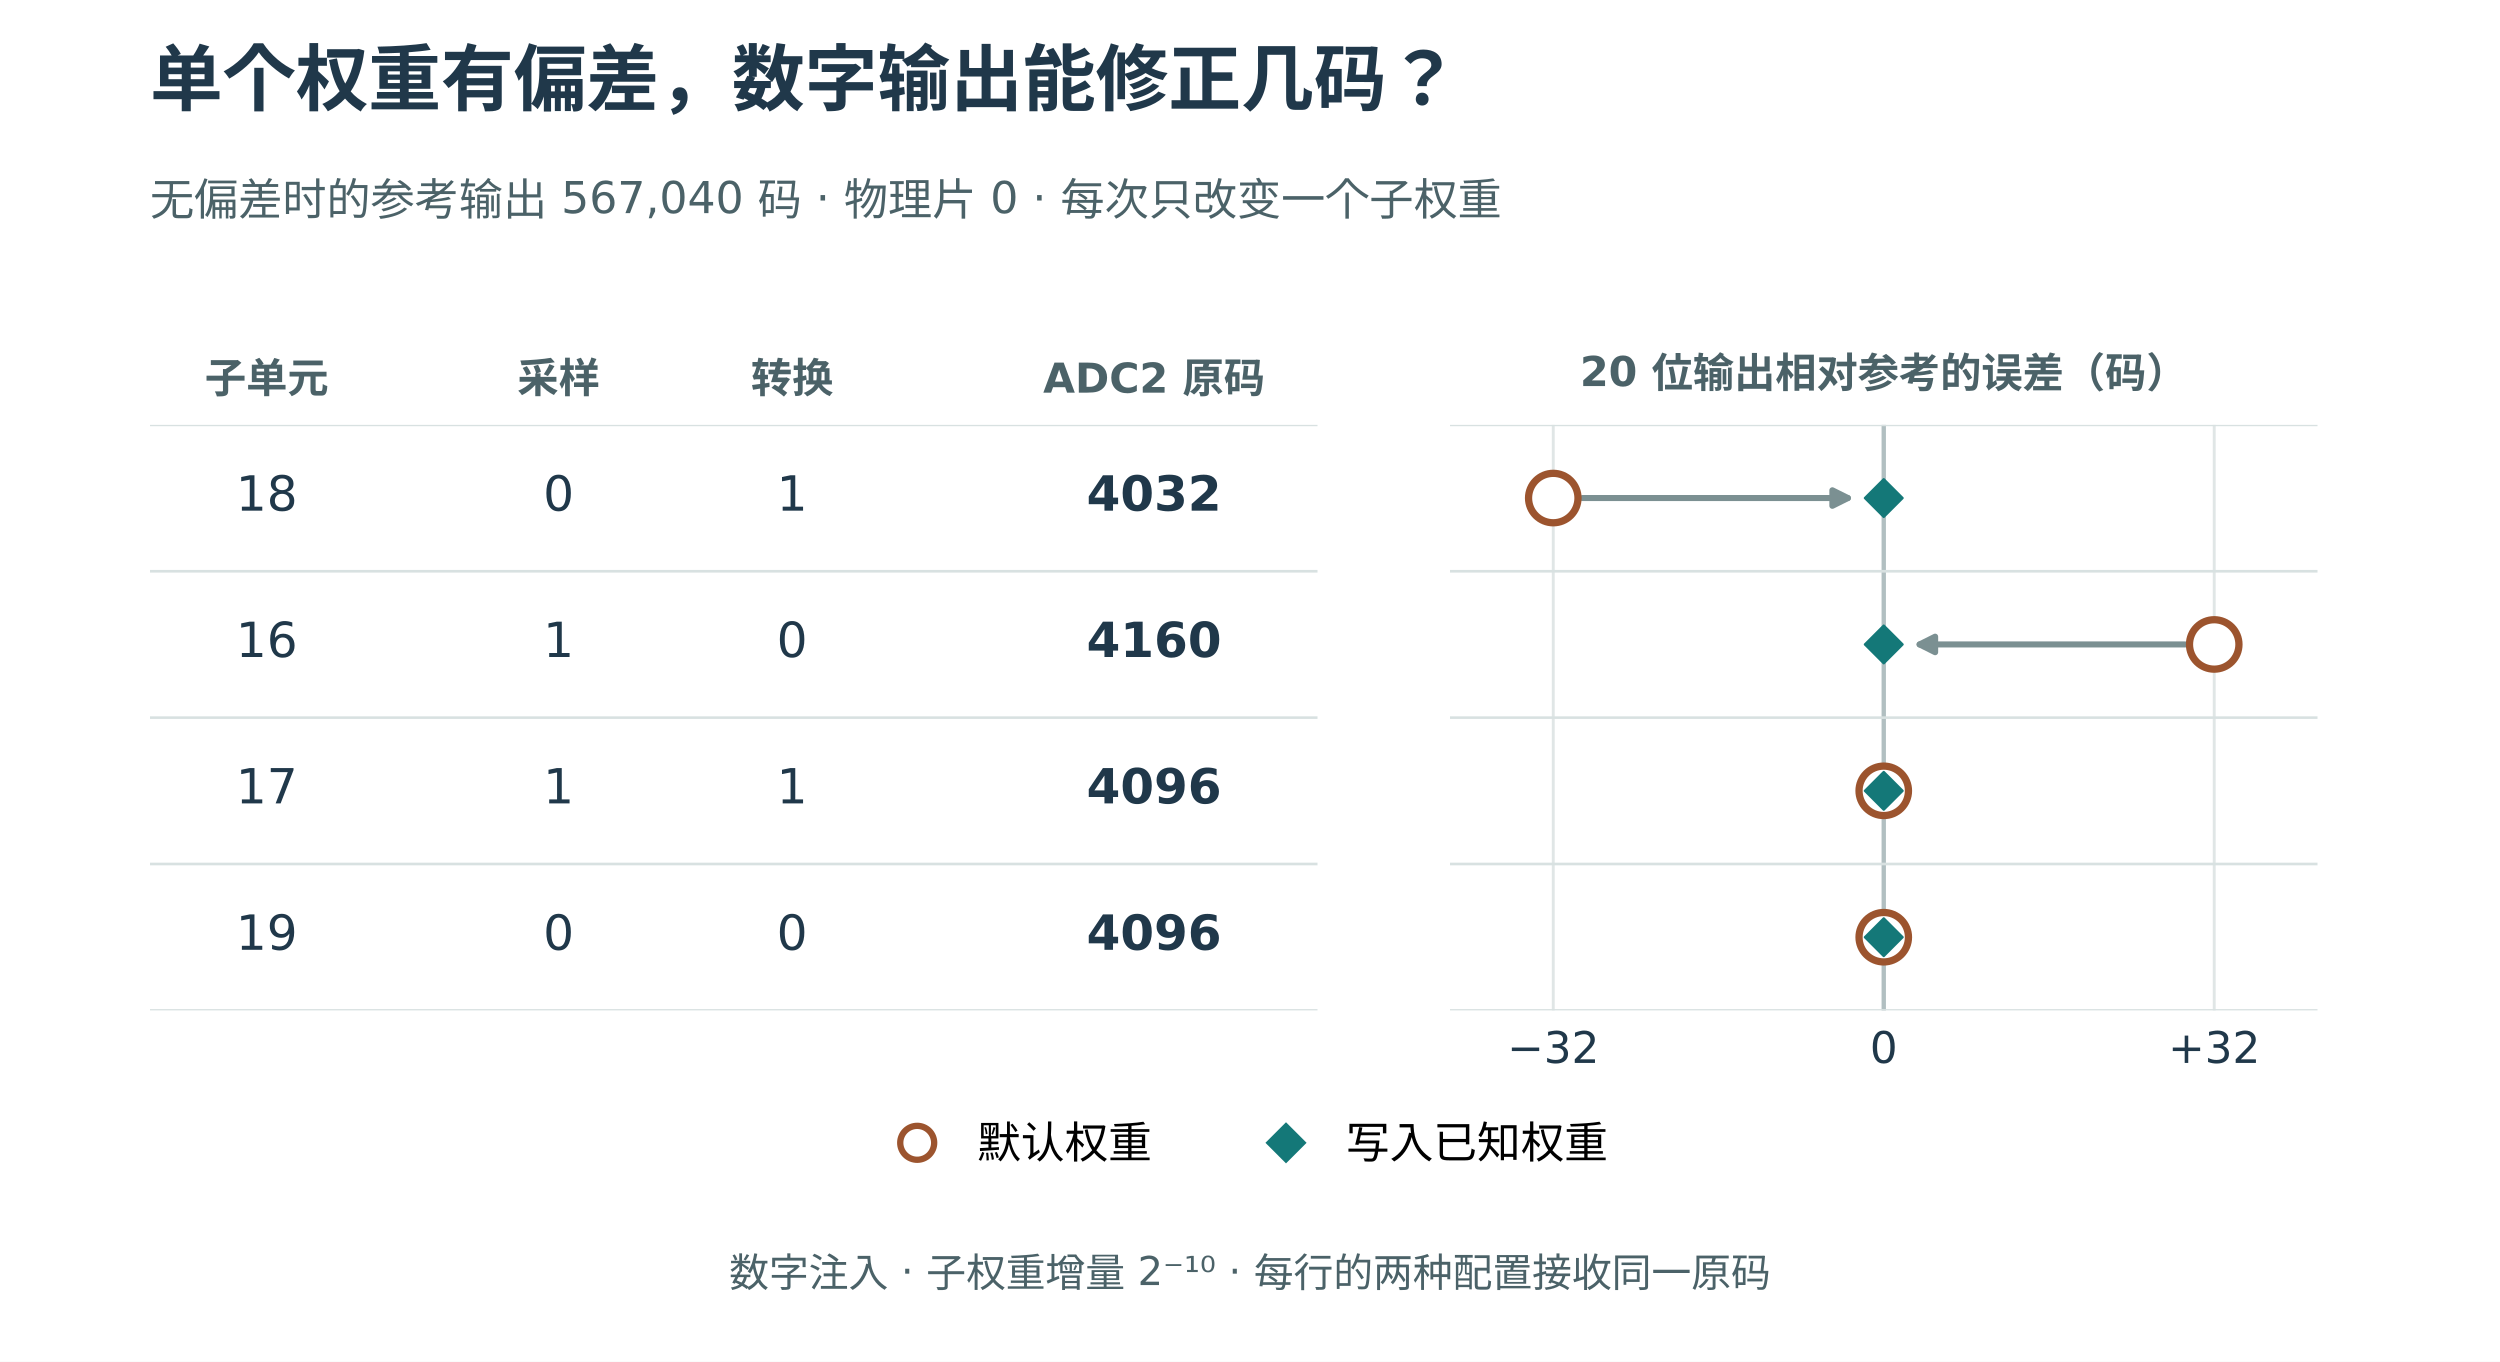
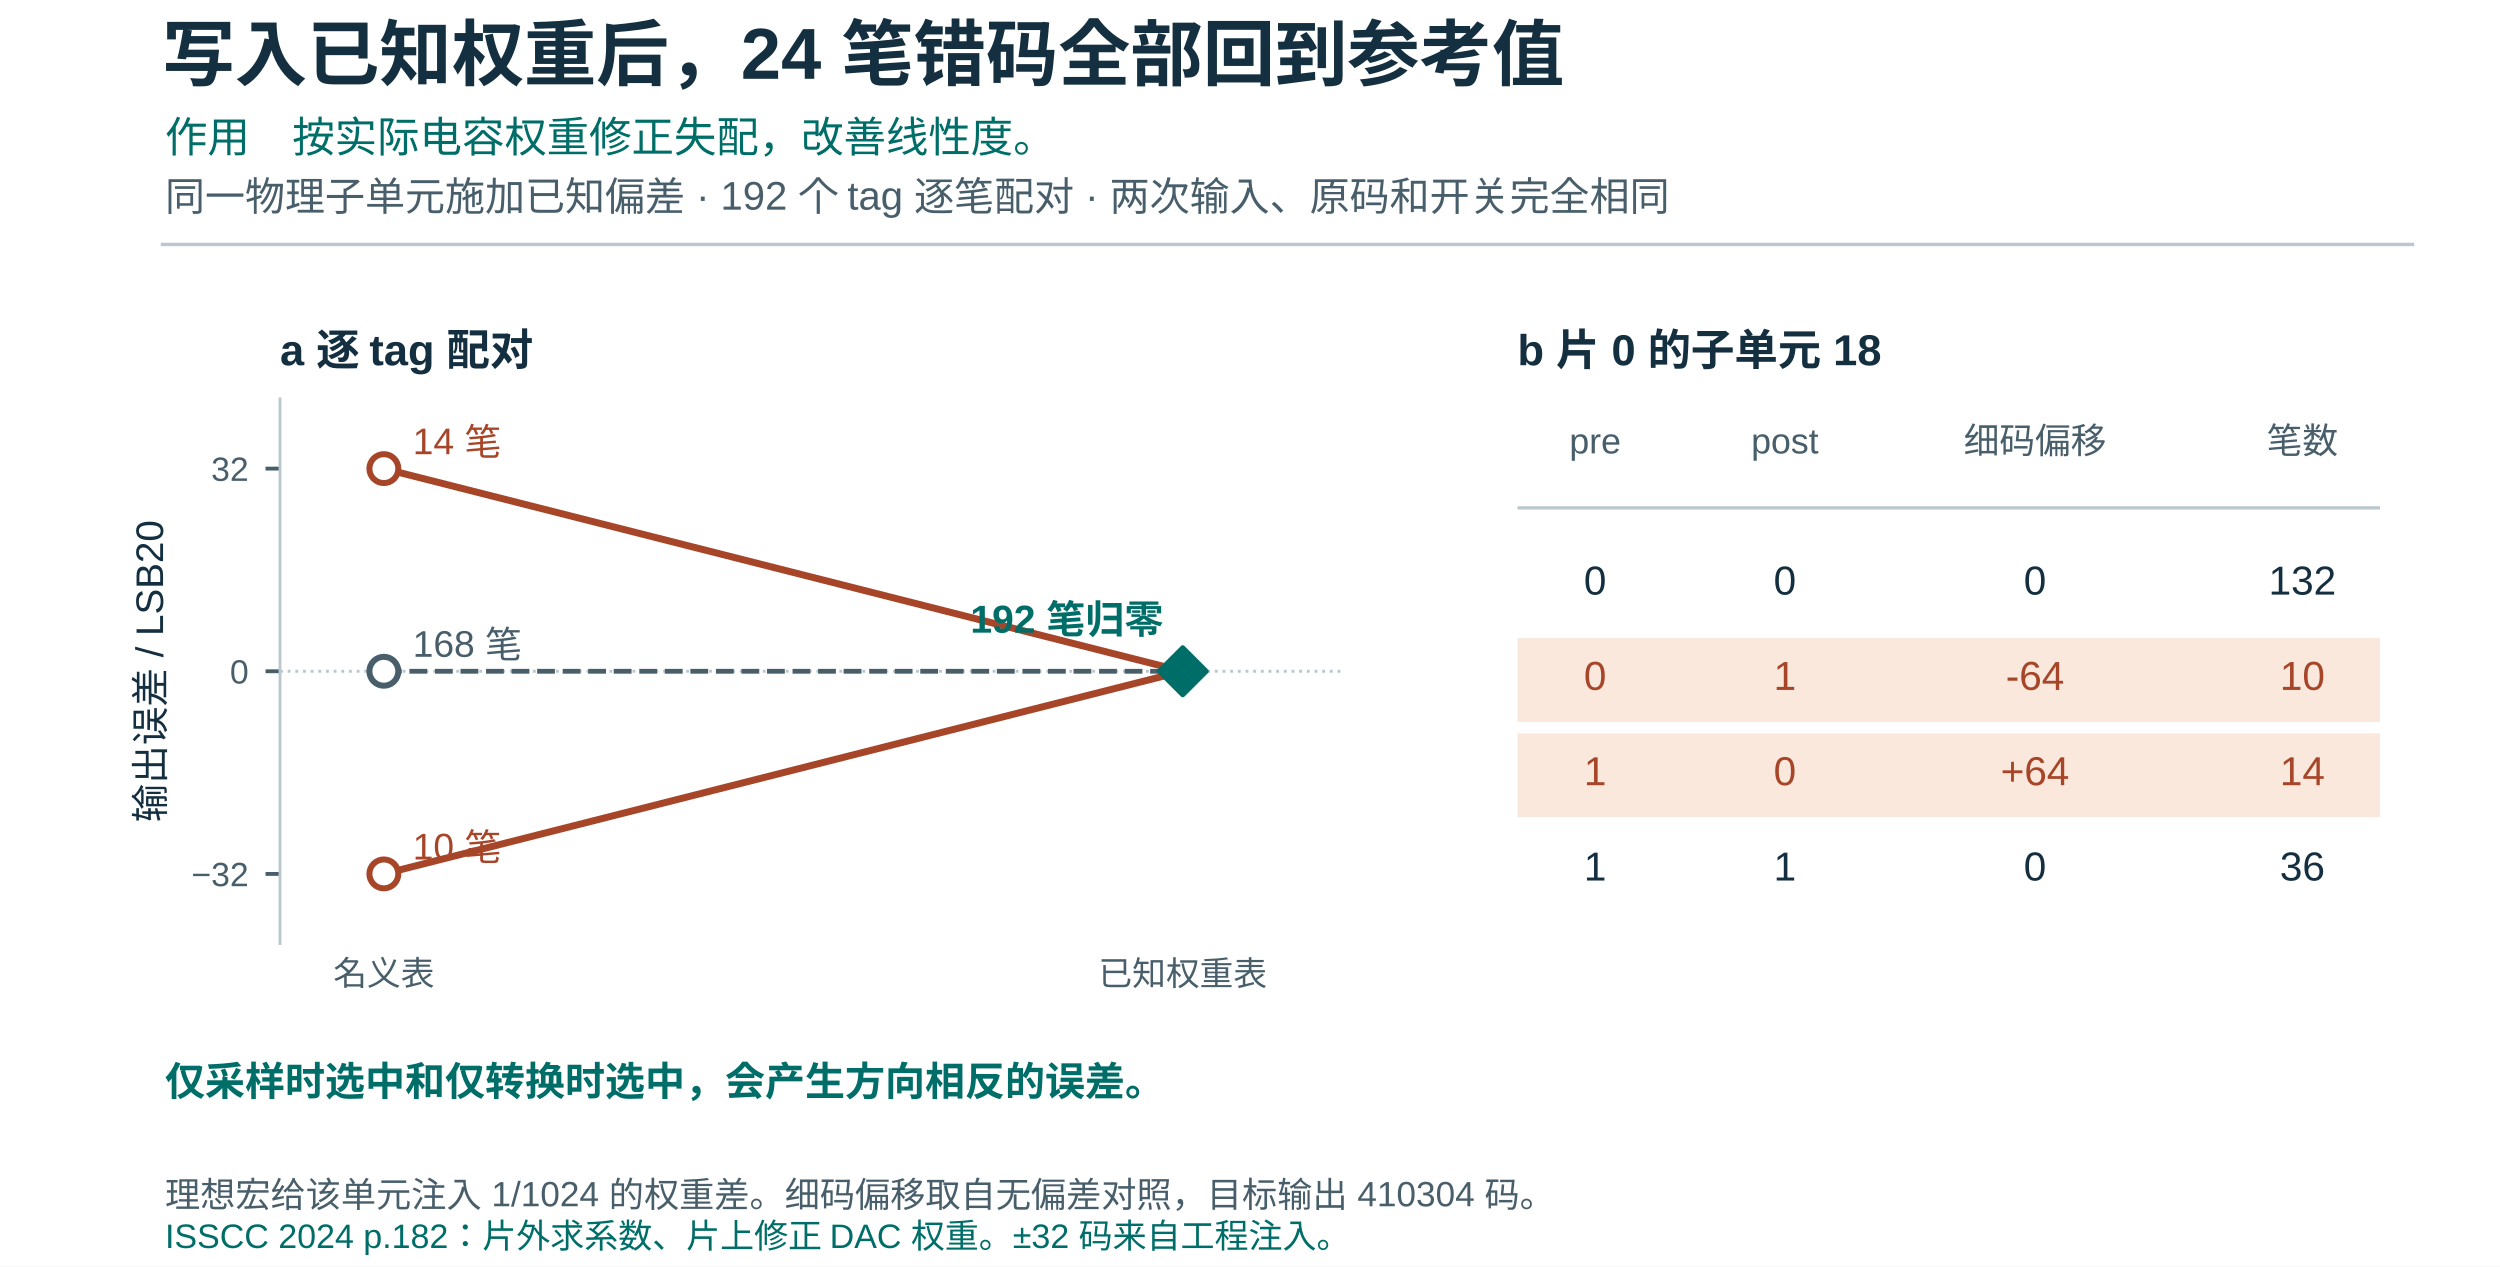
- <svg xmlns="http://www.w3.org/2000/svg" xmlns:xlink="http://www.w3.org/1999/xlink" width="515.52pt" height="280.8pt" viewBox="0 0 515.52 280.8" version="1.1">
+ <svg xmlns="http://www.w3.org/2000/svg" xmlns:xlink="http://www.w3.org/1999/xlink" width="518.74pt" height="262.8pt" viewBox="0 0 518.74 262.8" version="1.1">
  <defs>
    <style type="text/css">*{stroke-linejoin: round; stroke-linecap: butt}</style>
  </defs>
  <g id="figure_1">
    <g id="patch_1">
-       <path d="M 0 280.8  L 515.52 280.8  L 515.52 0  L 0 0  z " style="fill: #ffffff" />
+       <path d="M 0 262.8  L 518.74 262.8  L 518.74 0  L 0 0  z " style="fill: #ffffff" />
    </g>
    <g id="axes_1">
-       <g id="line2d_1">
-         <path d="M 30.931 87.61  L 271.679 87.61  " clip-path="url(#pf41acffa90)" style="fill: none; stroke: #d8e1e1; stroke-width: 0.55; stroke-linecap: square" />
-       </g>
-       <g id="line2d_2">
-         <path d="M 30.931 117.796  L 271.679 117.796  " clip-path="url(#pf41acffa90)" style="fill: none; stroke: #d8e1e1; stroke-width: 0.55; stroke-linecap: square" />
-       </g>
-       <g id="line2d_3">
-         <path d="M 30.931 147.982  L 271.679 147.982  " clip-path="url(#pf41acffa90)" style="fill: none; stroke: #d8e1e1; stroke-width: 0.55; stroke-linecap: square" />
-       </g>
-       <g id="line2d_4">
-         <path d="M 30.931 178.168  L 271.679 178.168  " clip-path="url(#pf41acffa90)" style="fill: none; stroke: #d8e1e1; stroke-width: 0.55; stroke-linecap: square" />
-       </g>
-       <g id="line2d_5">
-         <path d="M 30.931 208.354  L 271.679 208.354  " clip-path="url(#pf41acffa90)" style="fill: none; stroke: #d8e1e1; stroke-width: 0.55; stroke-linecap: square" />
-       </g>
-       <g id="text_1">
-         <text style="font-weight: 600; font-size: 8.5px; font-family: 'DejaVu Sans', 'Songti SC'; text-anchor: middle; fill: #4b6268" x="55.006" y="80.969" transform="rotate(-0 55.00598 80.96868)">子单元</text>
-       </g>
-       <g id="text_2">
-         <text style="font-weight: 600; font-size: 8.5px; font-family: 'DejaVu Sans', 'Songti SC'; text-anchor: middle; fill: #4b6268" x="115.193" y="80.969" transform="rotate(-0 115.1929 80.96868)">采样</text>
-       </g>
-       <g id="text_3">
-         <text style="font-weight: 600; font-size: 8.5px; font-family: 'DejaVu Sans', 'Songti SC'; text-anchor: middle; fill: #4b6268" x="163.343" y="80.969" transform="rotate(-0 163.3425 80.96868)">转换</text>
-       </g>
-       <g id="text_4">
-         <text style="font-weight: 600; font-size: 8.5px; font-family: 'DejaVu Sans', 'Songti SC'; text-anchor: middle; fill: #4b6268" x="237.974" y="80.969" transform="rotate(-0 237.9743 80.96868)">ADC2 原码</text>
-       </g>
-       <g id="text_5">
-         <text style="font-size: 10px; font-family: 'DejaVu Sans', 'Songti SC'; text-anchor: middle; fill: #20384a" x="55.006" y="105.3" transform="rotate(-0 55.00598 105.3003)">18</text>
-       </g>
-       <g id="text_6">
-         <text style="font-size: 10px; font-family: 'DejaVu Sans', 'Songti SC'; text-anchor: middle; fill: #20384a" x="115.193" y="105.3" transform="rotate(-0 115.1929 105.3003)">0</text>
-       </g>
-       <g id="text_7">
-         <text style="font-size: 10px; font-family: 'DejaVu Sans', 'Songti SC'; text-anchor: middle; fill: #20384a" x="163.343" y="105.3" transform="rotate(-0 163.3425 105.3003)">1</text>
-       </g>
-       <g id="text_8">
-         <text style="font-weight: 600; font-size: 10px; font-family: 'DejaVu Sans', 'Songti SC'; text-anchor: middle; fill: #20384a" x="237.974" y="105.3" transform="rotate(-0 237.9743 105.3003)">4032</text>
-       </g>
-       <g id="text_9">
-         <text style="font-size: 10px; font-family: 'DejaVu Sans', 'Songti SC'; text-anchor: middle; fill: #20384a" x="55.006" y="135.486" transform="rotate(-0 55.00598 135.4863)">16</text>
-       </g>
-       <g id="text_10">
-         <text style="font-size: 10px; font-family: 'DejaVu Sans', 'Songti SC'; text-anchor: middle; fill: #20384a" x="115.193" y="135.486" transform="rotate(-0 115.1929 135.4863)">1</text>
-       </g>
-       <g id="text_11">
-         <text style="font-size: 10px; font-family: 'DejaVu Sans', 'Songti SC'; text-anchor: middle; fill: #20384a" x="163.343" y="135.486" transform="rotate(-0 163.3425 135.4863)">0</text>
-       </g>
-       <g id="text_12">
-         <text style="font-weight: 600; font-size: 10px; font-family: 'DejaVu Sans', 'Songti SC'; text-anchor: middle; fill: #20384a" x="237.974" y="135.486" transform="rotate(-0 237.9743 135.4863)">4160</text>
-       </g>
-       <g id="text_13">
-         <text style="font-size: 10px; font-family: 'DejaVu Sans', 'Songti SC'; text-anchor: middle; fill: #20384a" x="55.006" y="165.672" transform="rotate(-0 55.00598 165.6723)">17</text>
-       </g>
-       <g id="text_14">
-         <text style="font-size: 10px; font-family: 'DejaVu Sans', 'Songti SC'; text-anchor: middle; fill: #20384a" x="115.193" y="165.672" transform="rotate(-0 115.1929 165.6723)">1</text>
-       </g>
-       <g id="text_15">
-         <text style="font-size: 10px; font-family: 'DejaVu Sans', 'Songti SC'; text-anchor: middle; fill: #20384a" x="163.343" y="165.672" transform="rotate(-0 163.3425 165.6723)">1</text>
-       </g>
-       <g id="text_16">
-         <text style="font-weight: 600; font-size: 10px; font-family: 'DejaVu Sans', 'Songti SC'; text-anchor: middle; fill: #20384a" x="237.974" y="165.672" transform="rotate(-0 237.9743 165.6723)">4096</text>
-       </g>
-       <g id="text_17">
-         <text style="font-size: 10px; font-family: 'DejaVu Sans', 'Songti SC'; text-anchor: middle; fill: #20384a" x="55.006" y="195.858" transform="rotate(-0 55.00598 195.8583)">19</text>
-       </g>
-       <g id="text_18">
-         <text style="font-size: 10px; font-family: 'DejaVu Sans', 'Songti SC'; text-anchor: middle; fill: #20384a" x="115.193" y="195.858" transform="rotate(-0 115.1929 195.8583)">0</text>
-       </g>
-       <g id="text_19">
-         <text style="font-size: 10px; font-family: 'DejaVu Sans', 'Songti SC'; text-anchor: middle; fill: #20384a" x="163.343" y="195.858" transform="rotate(-0 163.3425 195.8583)">0</text>
-       </g>
-       <g id="text_20">
-         <text style="font-weight: 600; font-size: 10px; font-family: 'DejaVu Sans', 'Songti SC'; text-anchor: middle; fill: #20384a" x="237.974" y="195.858" transform="rotate(-0 237.9743 195.8583)">4096</text>
-       </g>
-     </g>
-     <g id="axes_2">
      <g id="patch_2">
-         <path d="M 299.002 208.354  L 477.887 208.354  L 477.887 87.61  L 299.002 87.61  z " style="fill: #ffffff" />
-       </g>
-       <g id="line2d_6">
-         <path d="M 320.297 208.354  L 320.297 87.61  " clip-path="url(#pf0db9bb17d)" style="fill: none; stroke: #e0e6e6; stroke-width: 0.6; stroke-linecap: square" />
-       </g>
-       <g id="line2d_7">
-         <path d="M 388.444 208.354  L 388.444 87.61  " clip-path="url(#pf0db9bb17d)" style="fill: none; stroke: #b1bfc1; stroke-width: 0.9; stroke-linecap: square" />
-       </g>
-       <g id="line2d_8">
-         <path d="M 456.591 208.354  L 456.591 87.61  " clip-path="url(#pf0db9bb17d)" style="fill: none; stroke: #e0e6e6; stroke-width: 0.6; stroke-linecap: square" />
-       </g>
-       <g id="line2d_9">
-         <path d="M 299.002 87.61  L 477.887 87.61  " clip-path="url(#pf0db9bb17d)" style="fill: none; stroke: #d8e1e1; stroke-width: 0.55; stroke-linecap: square" />
-       </g>
-       <g id="line2d_10">
-         <path d="M 299.002 117.796  L 477.887 117.796  " clip-path="url(#pf0db9bb17d)" style="fill: none; stroke: #d8e1e1; stroke-width: 0.55; stroke-linecap: square" />
-       </g>
-       <g id="line2d_11">
-         <path d="M 299.002 147.982  L 477.887 147.982  " clip-path="url(#pf0db9bb17d)" style="fill: none; stroke: #d8e1e1; stroke-width: 0.55; stroke-linecap: square" />
-       </g>
-       <g id="line2d_12">
-         <path d="M 299.002 178.168  L 477.887 178.168  " clip-path="url(#pf0db9bb17d)" style="fill: none; stroke: #d8e1e1; stroke-width: 0.55; stroke-linecap: square" />
-       </g>
-       <g id="line2d_13">
-         <path d="M 299.002 208.354  L 477.887 208.354  " clip-path="url(#pf0db9bb17d)" style="fill: none; stroke: #d8e1e1; stroke-width: 0.55; stroke-linecap: square" />
+         <path d="M 58.099 195.786  L 278.563 195.786  L 278.563 82.782  L 58.099 82.782  z " style="fill: #ffffff" />
      </g>
      <g id="matplotlib.axis_1">
        <g id="xtick_1">
-           <g id="line2d_14" />
-           <g id="text_21">
-             <text style="font-size: 9px; font-family: 'DejaVu Sans', 'Songti SC'; text-anchor: middle; fill: #20384a" x="320.297" y="219.191" transform="rotate(-0 320.2975 219.1915)">−32</text>
+           <g id="line2d_1" />
+           <g id="text_1">
+             <text style="font-size: 7px; font-family: 'Arial', 'Heiti SC'; text-anchor: middle; fill: #485f6b" x="79.648" y="204.421" transform="rotate(-0 79.64807 204.421)">名义表</text>
          </g>
        </g>
        <g id="xtick_2">
-           <g id="line2d_15" />
-           <g id="text_22">
-             <text style="font-size: 9px; font-family: 'DejaVu Sans', 'Songti SC'; text-anchor: middle; fill: #20384a" x="388.444" y="219.191" transform="rotate(-0 388.4443 219.1915)">0</text>
-           </g>
-         </g>
-         <g id="xtick_3">
-           <g id="line2d_16" />
-           <g id="text_23">
-             <text style="font-size: 9px; font-family: 'DejaVu Sans', 'Songti SC'; text-anchor: middle; fill: #20384a" x="456.591" y="219.191" transform="rotate(-0 456.5912 219.1915)">+32</text>
-           </g>
-         </g>
-       </g>
-       <g id="matplotlib.axis_2" />
+           <g id="line2d_2" />
+           <g id="text_2">
+             <text style="font-size: 7px; font-family: 'Arial', 'Heiti SC'; text-anchor: middle; fill: #485f6b" x="245.411" y="204.484" transform="rotate(-0 245.4109 204.4844)">已知权重表</text>
+           </g>
+         </g>
+       </g>
+       <g id="matplotlib.axis_2">
+         <g id="ytick_1">
+           <g id="line2d_3">
+             <defs>
+               <path id="m763c24e442" d="M 0 0  L -3 0  " style="stroke: #485f6b; stroke-width: 0.8" />
+             </defs>
+             <g>
+               <use xlink:href="#m763c24e442" x="58.099" y="181.332" style="fill: #485f6b; stroke: #485f6b; stroke-width: 0.8" />
+             </g>
+           </g>
+           <g id="text_3">
+             <text style="font-size: 7px; font-family: 'Arial', 'Heiti SC'; text-anchor: end; fill: #485f6b" x="51.599" y="183.88" transform="rotate(-0 51.5989 183.8801)">−32</text>
+           </g>
+         </g>
+         <g id="ytick_2">
+           <g id="line2d_4">
+             <g>
+               <use xlink:href="#m763c24e442" x="58.099" y="139.284" style="fill: #485f6b; stroke: #485f6b; stroke-width: 0.8" />
+             </g>
+           </g>
+           <g id="text_4">
+             <text style="font-size: 7px; font-family: 'Arial', 'Heiti SC'; text-anchor: end; fill: #485f6b" x="51.599" y="141.832" transform="rotate(-0 51.5989 141.8321)">0</text>
+           </g>
+         </g>
+         <g id="ytick_3">
+           <g id="line2d_5">
+             <g>
+               <use xlink:href="#m763c24e442" x="58.099" y="97.236" style="fill: #485f6b; stroke: #485f6b; stroke-width: 0.8" />
+             </g>
+           </g>
+           <g id="text_5">
+             <text style="font-size: 7px; font-family: 'Arial', 'Heiti SC'; text-anchor: end; fill: #485f6b" x="51.599" y="99.784" transform="rotate(-0 51.5989 99.7841)">32</text>
+           </g>
+         </g>
+         <g id="text_6">
+           <text style="font-size: 8px; font-family: 'Arial', 'Heiti SC'; text-anchor: middle; fill: #142f40" x="34.042" y="139.284" transform="rotate(-90 34.04155 139.284)">输出误差 / LSB20</text>
+         </g>
+       </g>
+       <g id="line2d_6">
+         <path d="M 58.099 139.284  L 278.563 139.284  " clip-path="url(#p3b16eb5305)" style="fill: none; stroke-dasharray: 0.6,0.99; stroke-dashoffset: 0; stroke: #bac8cd; stroke-width: 0.6" />
+       </g>
+       <g id="line2d_7">
+         <path d="M 79.648 181.332  L 245.411 139.284  " clip-path="url(#p3b16eb5305)" style="fill: none; stroke: #a74529; stroke-width: 1.45; stroke-linecap: square" />
+       </g>
+       <g id="line2d_8">
+         <path d="M 79.648 139.284  L 245.411 139.284  " clip-path="url(#p3b16eb5305)" style="fill: none; stroke-dasharray: 3.7,1.6; stroke-dashoffset: 0; stroke: #485f6b" />
+       </g>
+       <g id="line2d_9">
+         <path d="M 79.648 97.236  L 245.411 139.284  " clip-path="url(#p3b16eb5305)" style="fill: none; stroke: #a74529; stroke-width: 1.45; stroke-linecap: square" />
+       </g>
      <g id="patch_3">
-         <path d="M 326.299 102.703  Q 354.373 102.703 381.05 102.703  " style="fill: none; stroke: #7b9092; stroke-width: 1.25; stroke-linecap: round" />
-         <path d="M 377.85 101.103  L 381.05 102.703  L 377.85 104.303  z " style="fill: #7b9092; stroke: #7b9092; stroke-width: 1.25; stroke-linecap: round" />
+         <path d="M 58.099 195.786  L 58.099 82.782  " style="fill: none; stroke: #bac8cd; stroke-width: 0.6; stroke-linejoin: miter; stroke-linecap: square" />
+       </g>
+       <g id="line2d_10">
+         <path d="M 79.648 181.332  " clip-path="url(#p3b16eb5305)" style="fill: none; stroke: #1f77b4; stroke-width: 1.5; stroke-linecap: square" />
+         <defs>
+           <path id="ma9c2ed8904" d="M 0 3  C 0.796 3 1.559 2.684 2.121 2.121  C 2.684 1.559 3 0.796 3 0  C 3 -0.796 2.684 -1.559 2.121 -2.121  C 1.559 -2.684 0.796 -3 0 -3  C -0.796 -3 -1.559 -2.684 -2.121 -2.121  C -2.684 -1.559 -3 -0.796 -3 0  C -3 0.796 -2.684 1.559 -2.121 2.121  C -1.559 2.684 -0.796 3 0 3  z " style="stroke: #a74529; stroke-width: 1.25" />
+         </defs>
+         <g clip-path="url(#p3b16eb5305)">
+           <use xlink:href="#ma9c2ed8904" x="79.648" y="181.332" style="fill: #ffffff; stroke: #a74529; stroke-width: 1.25" />
+         </g>
+       </g>
+       <g id="text_7">
+         <text style="font-size: 7.7px; font-family: 'Arial', 'Heiti SC'; text-anchor: start; fill: #a74529" x="85.648" y="178.332" transform="rotate(-0 85.64807 178.332)">10 笔</text>
+       </g>
+       <g id="line2d_11">
+         <path d="M 79.648 139.284  " clip-path="url(#p3b16eb5305)" style="fill: none; stroke: #ff7f0e; stroke-width: 1.5; stroke-linecap: square" />
+         <defs>
+           <path id="m002d37a5ef" d="M 0 3  C 0.796 3 1.559 2.684 2.121 2.121  C 2.684 1.559 3 0.796 3 0  C 3 -0.796 2.684 -1.559 2.121 -2.121  C 1.559 -2.684 0.796 -3 0 -3  C -0.796 -3 -1.559 -2.684 -2.121 -2.121  C -2.684 -1.559 -3 -0.796 -3 0  C -3 0.796 -2.684 1.559 -2.121 2.121  C -1.559 2.684 -0.796 3 0 3  z " style="stroke: #485f6b; stroke-width: 1.25" />
+         </defs>
+         <g clip-path="url(#p3b16eb5305)">
+           <use xlink:href="#m002d37a5ef" x="79.648" y="139.284" style="fill: #ffffff; stroke: #485f6b; stroke-width: 1.25" />
+         </g>
+       </g>
+       <g id="text_8">
+         <text style="font-size: 7.7px; font-family: 'Arial', 'Heiti SC'; text-anchor: start; fill: #485f6b" x="85.648" y="136.284" transform="rotate(-0 85.64807 136.284)">168 笔</text>
+       </g>
+       <g id="line2d_12">
+         <path d="M 79.648 97.236  " clip-path="url(#p3b16eb5305)" style="fill: none; stroke: #2ca02c; stroke-width: 1.5; stroke-linecap: square" />
+         <g clip-path="url(#p3b16eb5305)">
+           <use xlink:href="#ma9c2ed8904" x="79.648" y="97.236" style="fill: #ffffff; stroke: #a74529; stroke-width: 1.25" />
+         </g>
+       </g>
+       <g id="text_9">
+         <text style="font-size: 7.7px; font-family: 'Arial', 'Heiti SC'; text-anchor: start; fill: #a74529" x="85.648" y="94.236" transform="rotate(-0 85.64807 94.236)">14 笔</text>
+       </g>
+       <g id="text_10">
+         <text style="font-weight: 700; font-size: 8.1px; font-family: 'Arial', 'Heiti SC'; text-anchor: end; fill: #006e68" x="241.411" y="131.284" transform="rotate(-0 241.4109 131.284)">192 笔归零</text>
+       </g>
+       <g id="text_11">
+         <text style="font-weight: 700; font-size: 9px; font-family: 'Arial', 'Heiti SC'; text-anchor: start; fill: #142f40" x="58.099" y="75.782" transform="rotate(-0 58.0989 75.782)">a   逐 tag 配对</text>
      </g>
      <g id="PathCollection_1">
        <defs>
-           <path id="me1c56f8ad5" d="M 0 5.099  C 1.352 5.099 2.649 4.562 3.606 3.606  C 4.562 2.649 5.099 1.352 5.099 0  C 5.099 -1.352 4.562 -2.649 3.606 -3.606  C 2.649 -4.562 1.352 -5.099 0 -5.099  C -1.352 -5.099 -2.649 -4.562 -3.606 -3.606  C -4.562 -2.649 -5.099 -1.352 -5.099 0  C -5.099 1.352 -4.562 2.649 -3.606 3.606  C -2.649 4.562 -1.352 5.099 0 5.099  z " style="stroke: #9c542e; stroke-width: 1.5" />
+           <path id="m83231fdfa0" d="M -0 4.899  L 4.899 0  L 0 -4.899  L -4.899 -0  z " style="stroke: #006e68" />
        </defs>
-         <g clip-path="url(#pf0db9bb17d)">
-           <use xlink:href="#me1c56f8ad5" x="320.297" y="102.703" style="fill: #ffffff; stroke: #9c542e; stroke-width: 1.5" />
-         </g>
-       </g>
+         <g clip-path="url(#p3b16eb5305)">
+           <use xlink:href="#m83231fdfa0" x="245.411" y="139.284" style="fill: #006e68; stroke: #006e68" />
+         </g>
+       </g>
+     </g>
+     <g id="axes_2">
      <g id="patch_4">
-         <path d="M 450.589 132.889  Q 422.515 132.889 395.839 132.889  " style="fill: none; stroke: #7b9092; stroke-width: 1.25; stroke-linecap: round" />
-         <path d="M 399.039 134.489  L 395.839 132.889  L 399.039 131.289  z " style="fill: #7b9092; stroke: #7b9092; stroke-width: 1.25; stroke-linecap: round" />
-       </g>
-       <g id="PathCollection_2">
-         <g clip-path="url(#pf0db9bb17d)">
-           <use xlink:href="#me1c56f8ad5" x="456.591" y="132.889" style="fill: #ffffff; stroke: #9c542e; stroke-width: 1.5" />
-         </g>
-       </g>
-       <g id="PathCollection_3">
-         <g clip-path="url(#pf0db9bb17d)">
-           <use xlink:href="#me1c56f8ad5" x="388.444" y="163.075" style="fill: #ffffff; stroke: #9c542e; stroke-width: 1.5" />
-         </g>
-       </g>
-       <g id="PathCollection_4">
-         <g clip-path="url(#pf0db9bb17d)">
-           <use xlink:href="#me1c56f8ad5" x="388.444" y="193.261" style="fill: #ffffff; stroke: #9c542e; stroke-width: 1.5" />
-         </g>
+         <path d="M 314.875 149.793  L 493.841 149.793  L 493.841 132.391  L 314.875 132.391  z " clip-path="url(#pe70d904786)" style="fill: #f9e8db" />
+       </g>
+       <g id="patch_5">
+         <path d="M 314.875 169.569  L 493.841 169.569  L 493.841 152.166  L 314.875 152.166  z " clip-path="url(#pe70d904786)" style="fill: #f9e8db" />
+       </g>
+       <g id="line2d_13">
+         <path d="M 314.875 105.383  L 493.841 105.383  " clip-path="url(#pe70d904786)" style="fill: none; stroke: #bac8cd; stroke-width: 0.7; stroke-linecap: square" />
+       </g>
+       <g id="text_12">
+         <text style="font-size: 7.4px; font-family: 'Arial', 'Heiti SC'; text-anchor: middle; fill: #485f6b" x="330.982" y="94.082" transform="rotate(-0 330.9822 94.0824)">pre</text>
+       </g>
+       <g id="text_13">
+         <text style="font-size: 7.4px; font-family: 'Arial', 'Heiti SC'; text-anchor: middle; fill: #485f6b" x="370.355" y="94.082" transform="rotate(-0 370.3545 94.0824)">post</text>
+       </g>
+       <g id="text_14">
+         <text style="font-size: 7.4px; font-family: 'Arial', 'Heiti SC'; text-anchor: middle; fill: #485f6b" x="422.254" y="94.082" transform="rotate(-0 422.2545 94.0824)">细码偏移</text>
+       </g>
+       <g id="text_15">
+         <text style="font-size: 7.4px; font-family: 'Arial', 'Heiti SC'; text-anchor: middle; fill: #485f6b" x="477.734" y="94.082" transform="rotate(-0 477.7337 94.0824)">笔数</text>
+       </g>
+       <g id="text_16">
+         <text style="font-size: 8.4px; font-family: 'Arial', 'Heiti SC'; text-anchor: middle; fill: #142f40" x="330.982" y="123.377" transform="rotate(-0 330.9822 123.3772)">0</text>
+       </g>
+       <g id="text_17">
+         <text style="font-size: 8.4px; font-family: 'Arial', 'Heiti SC'; text-anchor: middle; fill: #142f40" x="370.355" y="123.377" transform="rotate(-0 370.3545 123.3772)">0</text>
+       </g>
+       <g id="text_18">
+         <text style="font-size: 8.4px; font-family: 'Arial', 'Heiti SC'; text-anchor: middle; fill: #142f40" x="422.254" y="123.377" transform="rotate(-0 422.2545 123.3772)">0</text>
+       </g>
+       <g id="text_19">
+         <text style="font-size: 8.4px; font-family: 'Arial', 'Heiti SC'; text-anchor: middle; fill: #142f40" x="477.734" y="123.377" transform="rotate(-0 477.7337 123.3772)">132</text>
+       </g>
+       <g id="text_20">
+         <text style="font-size: 8.4px; font-family: 'Arial', 'Heiti SC'; text-anchor: middle; fill: #a74529" x="330.982" y="143.153" transform="rotate(-0 330.9822 143.1529)">0</text>
+       </g>
+       <g id="text_21">
+         <text style="font-size: 8.4px; font-family: 'Arial', 'Heiti SC'; text-anchor: middle; fill: #a74529" x="370.355" y="143.153" transform="rotate(-0 370.3545 143.1529)">1</text>
+       </g>
+       <g id="text_22">
+         <text style="font-size: 8.4px; font-family: 'Arial', 'Heiti SC'; text-anchor: middle; fill: #a74529" x="422.254" y="143.153" transform="rotate(-0 422.2545 143.1529)">-64</text>
+       </g>
+       <g id="text_23">
+         <text style="font-size: 8.4px; font-family: 'Arial', 'Heiti SC'; text-anchor: middle; fill: #a74529" x="477.734" y="143.153" transform="rotate(-0 477.7337 143.1529)">10</text>
      </g>
      <g id="text_24">
-         <text style="font-weight: 600; font-size: 8.5px; font-family: 'DejaVu Sans', 'Songti SC'; text-anchor: middle; fill: #4b6268" x="388.444" y="79.61" transform="rotate(-0 388.4443 79.6096)">20 位输出相对参考的误差（码）</text>
-       </g>
-       <g id="PathCollection_5">
-         <defs>
-           <path id="m53f0987660" d="M -0 3.873  L 3.873 0  L 0 -3.873  L -3.873 -0  z " style="stroke: #147878; stroke-width: 0.5" />
-         </defs>
-         <g clip-path="url(#pf0db9bb17d)">
-           <use xlink:href="#m53f0987660" x="388.444" y="102.703" style="fill: #147878; stroke: #147878; stroke-width: 0.5" />
-         </g>
-       </g>
-       <g id="PathCollection_6">
-         <g clip-path="url(#pf0db9bb17d)">
-           <use xlink:href="#m53f0987660" x="388.444" y="132.889" style="fill: #147878; stroke: #147878; stroke-width: 0.5" />
-         </g>
-       </g>
-       <g id="PathCollection_7">
-         <g clip-path="url(#pf0db9bb17d)">
-           <use xlink:href="#m53f0987660" x="388.444" y="163.075" style="fill: #147878; stroke: #147878; stroke-width: 0.5" />
-         </g>
-       </g>
-       <g id="PathCollection_8">
-         <g clip-path="url(#pf0db9bb17d)">
-           <use xlink:href="#m53f0987660" x="388.444" y="193.261" style="fill: #147878; stroke: #147878; stroke-width: 0.5" />
-         </g>
-       </g>
-     </g>
-     <g id="text_25">
-       <text style="font-weight: 600; font-size: 15px; font-family: 'DejaVu Sans', 'Songti SC'; text-anchor: start; fill: #20384a" x="30.931" y="21.622" transform="rotate(-0 30.9312 21.6216)">单个权重有偏差，数字输出能修正几码？</text>
-     </g>
-     <g id="text_26">
-       <text style="font-size: 9.1px; font-family: 'DejaVu Sans', 'Songti SC'; text-anchor: start; fill: #4b6268" x="30.931" y="44.366" transform="rotate(-0 30.9312 44.3664)">无偏差时的参考输出 567,040 码   ·   物理片 0   ·   每次只改变一个子权重</text>
-     </g>
-     <g id="text_27">
-       <text style="font-size: 8.2px; font-family: 'DejaVu Sans', 'Songti SC'; text-anchor: middle; fill: #4b6268" x="257.76" y="265.356" transform="rotate(-0 257.76 265.356)">数字注入   ·   子权重增量 2⁻¹⁰   ·   每行的两种配置接收同一原码</text>
-     </g>
-     <g id="legend_1">
-       <g id="line2d_17">
-         <defs>
-           <path id="m26a5837ec1" d="M 0 3.5  C 0.928 3.5 1.819 3.131 2.475 2.475  C 3.131 1.819 3.5 0.928 3.5 0  C 3.5 -0.928 3.131 -1.819 2.475 -2.475  C 1.819 -3.131 0.928 -3.5 0 -3.5  C -0.928 -3.5 -1.819 -3.131 -2.475 -2.475  C -3.131 -1.819 -3.5 -0.928 -3.5 0  C -3.5 0.928 -3.131 1.819 -2.475 2.475  C -1.819 3.131 -0.928 3.5 0 3.5  z " style="stroke: #9c542e; stroke-width: 1.3" />
-         </defs>
-         <g>
-           <use xlink:href="#m26a5837ec1" x="189.135" y="235.657" style="fill: #ffffff; stroke: #9c542e; stroke-width: 1.3" />
-         </g>
+         <text style="font-size: 8.4px; font-family: 'Arial', 'Heiti SC'; text-anchor: middle; fill: #a74529" x="330.982" y="162.929" transform="rotate(-0 330.9822 162.9286)">1</text>
+       </g>
+       <g id="text_25">
+         <text style="font-size: 8.4px; font-family: 'Arial', 'Heiti SC'; text-anchor: middle; fill: #a74529" x="370.355" y="162.929" transform="rotate(-0 370.3545 162.9286)">0</text>
+       </g>
+       <g id="text_26">
+         <text style="font-size: 8.4px; font-family: 'Arial', 'Heiti SC'; text-anchor: middle; fill: #a74529" x="422.254" y="162.929" transform="rotate(-0 422.2545 162.9286)">+64</text>
+       </g>
+       <g id="text_27">
+         <text style="font-size: 8.4px; font-family: 'Arial', 'Heiti SC'; text-anchor: middle; fill: #a74529" x="477.734" y="162.929" transform="rotate(-0 477.7337 162.9286)">14</text>
      </g>
      <g id="text_28">
-         <text style="font-size: 9px; font-family: 'DejaVu Sans', 'Songti SC'; text-anchor: start" x="201.51" y="238.807" transform="rotate(-0 201.51 238.8075)">默认权重</text>
-       </g>
-       <g id="line2d_18">
-         <defs>
-           <path id="m57cfcc2638" d="M -0 3.536  L 3.536 0  L 0 -3.536  L -3.536 -0  z " style="stroke: #147878; stroke-linejoin: miter" />
-         </defs>
-         <g>
-           <use xlink:href="#m57cfcc2638" x="265.185" y="235.657" style="fill: #147878; stroke: #147878; stroke-linejoin: miter" />
-         </g>
+         <text style="font-size: 8.4px; font-family: 'Arial', 'Heiti SC'; text-anchor: middle; fill: #142f40" x="330.982" y="182.704" transform="rotate(-0 330.9822 182.7043)">1</text>
      </g>
      <g id="text_29">
-         <text style="font-size: 9px; font-family: 'DejaVu Sans', 'Songti SC'; text-anchor: start" x="277.56" y="238.807" transform="rotate(-0 277.56 238.8075)">写入已知权重</text>
-       </g>
+         <text style="font-size: 8.4px; font-family: 'Arial', 'Heiti SC'; text-anchor: middle; fill: #142f40" x="370.355" y="182.704" transform="rotate(-0 370.3545 182.7043)">1</text>
+       </g>
+       <g id="text_30">
+         <text style="font-size: 8.4px; font-family: 'Arial', 'Heiti SC'; text-anchor: middle; fill: #142f40" x="422.254" y="182.704" transform="rotate(-0 422.2545 182.7043)">0</text>
+       </g>
+       <g id="text_31">
+         <text style="font-size: 8.4px; font-family: 'Arial', 'Heiti SC'; text-anchor: middle; fill: #142f40" x="477.734" y="182.704" transform="rotate(-0 477.7337 182.7043)">36</text>
+       </g>
+       <g id="text_32">
+         <text style="font-weight: 700; font-size: 9px; font-family: 'Arial', 'Heiti SC'; text-anchor: start; fill: #142f40" x="314.875" y="75.782" transform="rotate(-0 314.8753 75.782)">b   片 0 的子单元 18</text>
+       </g>
+     </g>
+     <g id="line2d_14">
+       <path d="M 33.718 50.72  L 500.584 50.72  " style="fill: none; stroke: #bac8cd; stroke-width: 0.7; stroke-linecap: square" />
+     </g>
+     <g id="text_33">
+       <text style="font-weight: 700; font-size: 15px; font-family: 'Arial', 'Heiti SC'; text-anchor: start; fill: #142f40" x="33.718" y="16.58" transform="rotate(-0 33.71811 16.5798)">写入已知权重后，24 笔错码全部回到参考值</text>
+     </g>
+     <g id="text_34">
+       <text style="font-size: 8.3px; font-family: 'Arial', 'Heiti SC'; text-anchor: start; fill: #485f6b" x="34.237" y="43.718" transform="rotate(-0 34.23685 43.71751)">同一物理子单元施加已知偏差  ·  192 个 tag 逐笔配对  ·  两次输入、原码和开关完全相同</text>
+     </g>
+     <g id="text_35">
+       <text style="font-weight: 700; font-size: 8.3px; font-family: 'Arial', 'Heiti SC'; text-anchor: start; fill: #006e68" x="34.237" y="227.322" transform="rotate(-0 34.23685 227.322)">仅采样时选中和仅转换时选中，会产生方向相反的误差。</text>
+     </g>
+     <g id="text_36">
+       <text style="font-size: 7.3px; font-family: 'Arial', 'Heiti SC'; text-anchor: start; fill: #485f6b" x="34.237" y="250.489" transform="rotate(-0 34.23685 250.4889)">理想宏给该单元注入 1/1024 的权重差。细码偏移取自无偏差对照，目标输出 410304 码。</text>
+     </g>
+     <g id="text_37">
+       <text style="font-size: 8.8px; font-family: 'Arial', 'Heiti SC'; text-anchor: start; fill: #006e68" x="34.237" y="31.581" transform="rotate(-0 34.23685 31.58109)">作用　按实际电容权重修正失配，改善线性度。</text>
+     </g>
+     <g id="text_38">
+       <text style="font-size: 7.05px; font-family: 'Arial', 'Heiti SC'; text-anchor: start; fill: #006e68" x="34.237" y="258.951" transform="rotate(-0 34.23685 258.9511)">ISSCC 2024 p.182：片外求系数、片上修正 DAC 权重。±32 码来自工程注入。</text>
    </g>
  </g>
  <defs>
-     <clipPath id="pf41acffa90">
-       <rect x="30.931" y="87.61" width="240.748" height="120.744" />
+     <clipPath id="p3b16eb5305">
+       <rect x="58.099" y="82.782" width="220.465" height="113.004" />
    </clipPath>
-     <clipPath id="pf0db9bb17d">
-       <rect x="299.002" y="87.61" width="178.885" height="120.744" />
+     <clipPath id="pe70d904786">
+       <rect x="314.875" y="82.782" width="178.965" height="113.004" />
    </clipPath>
  </defs>
</svg>
